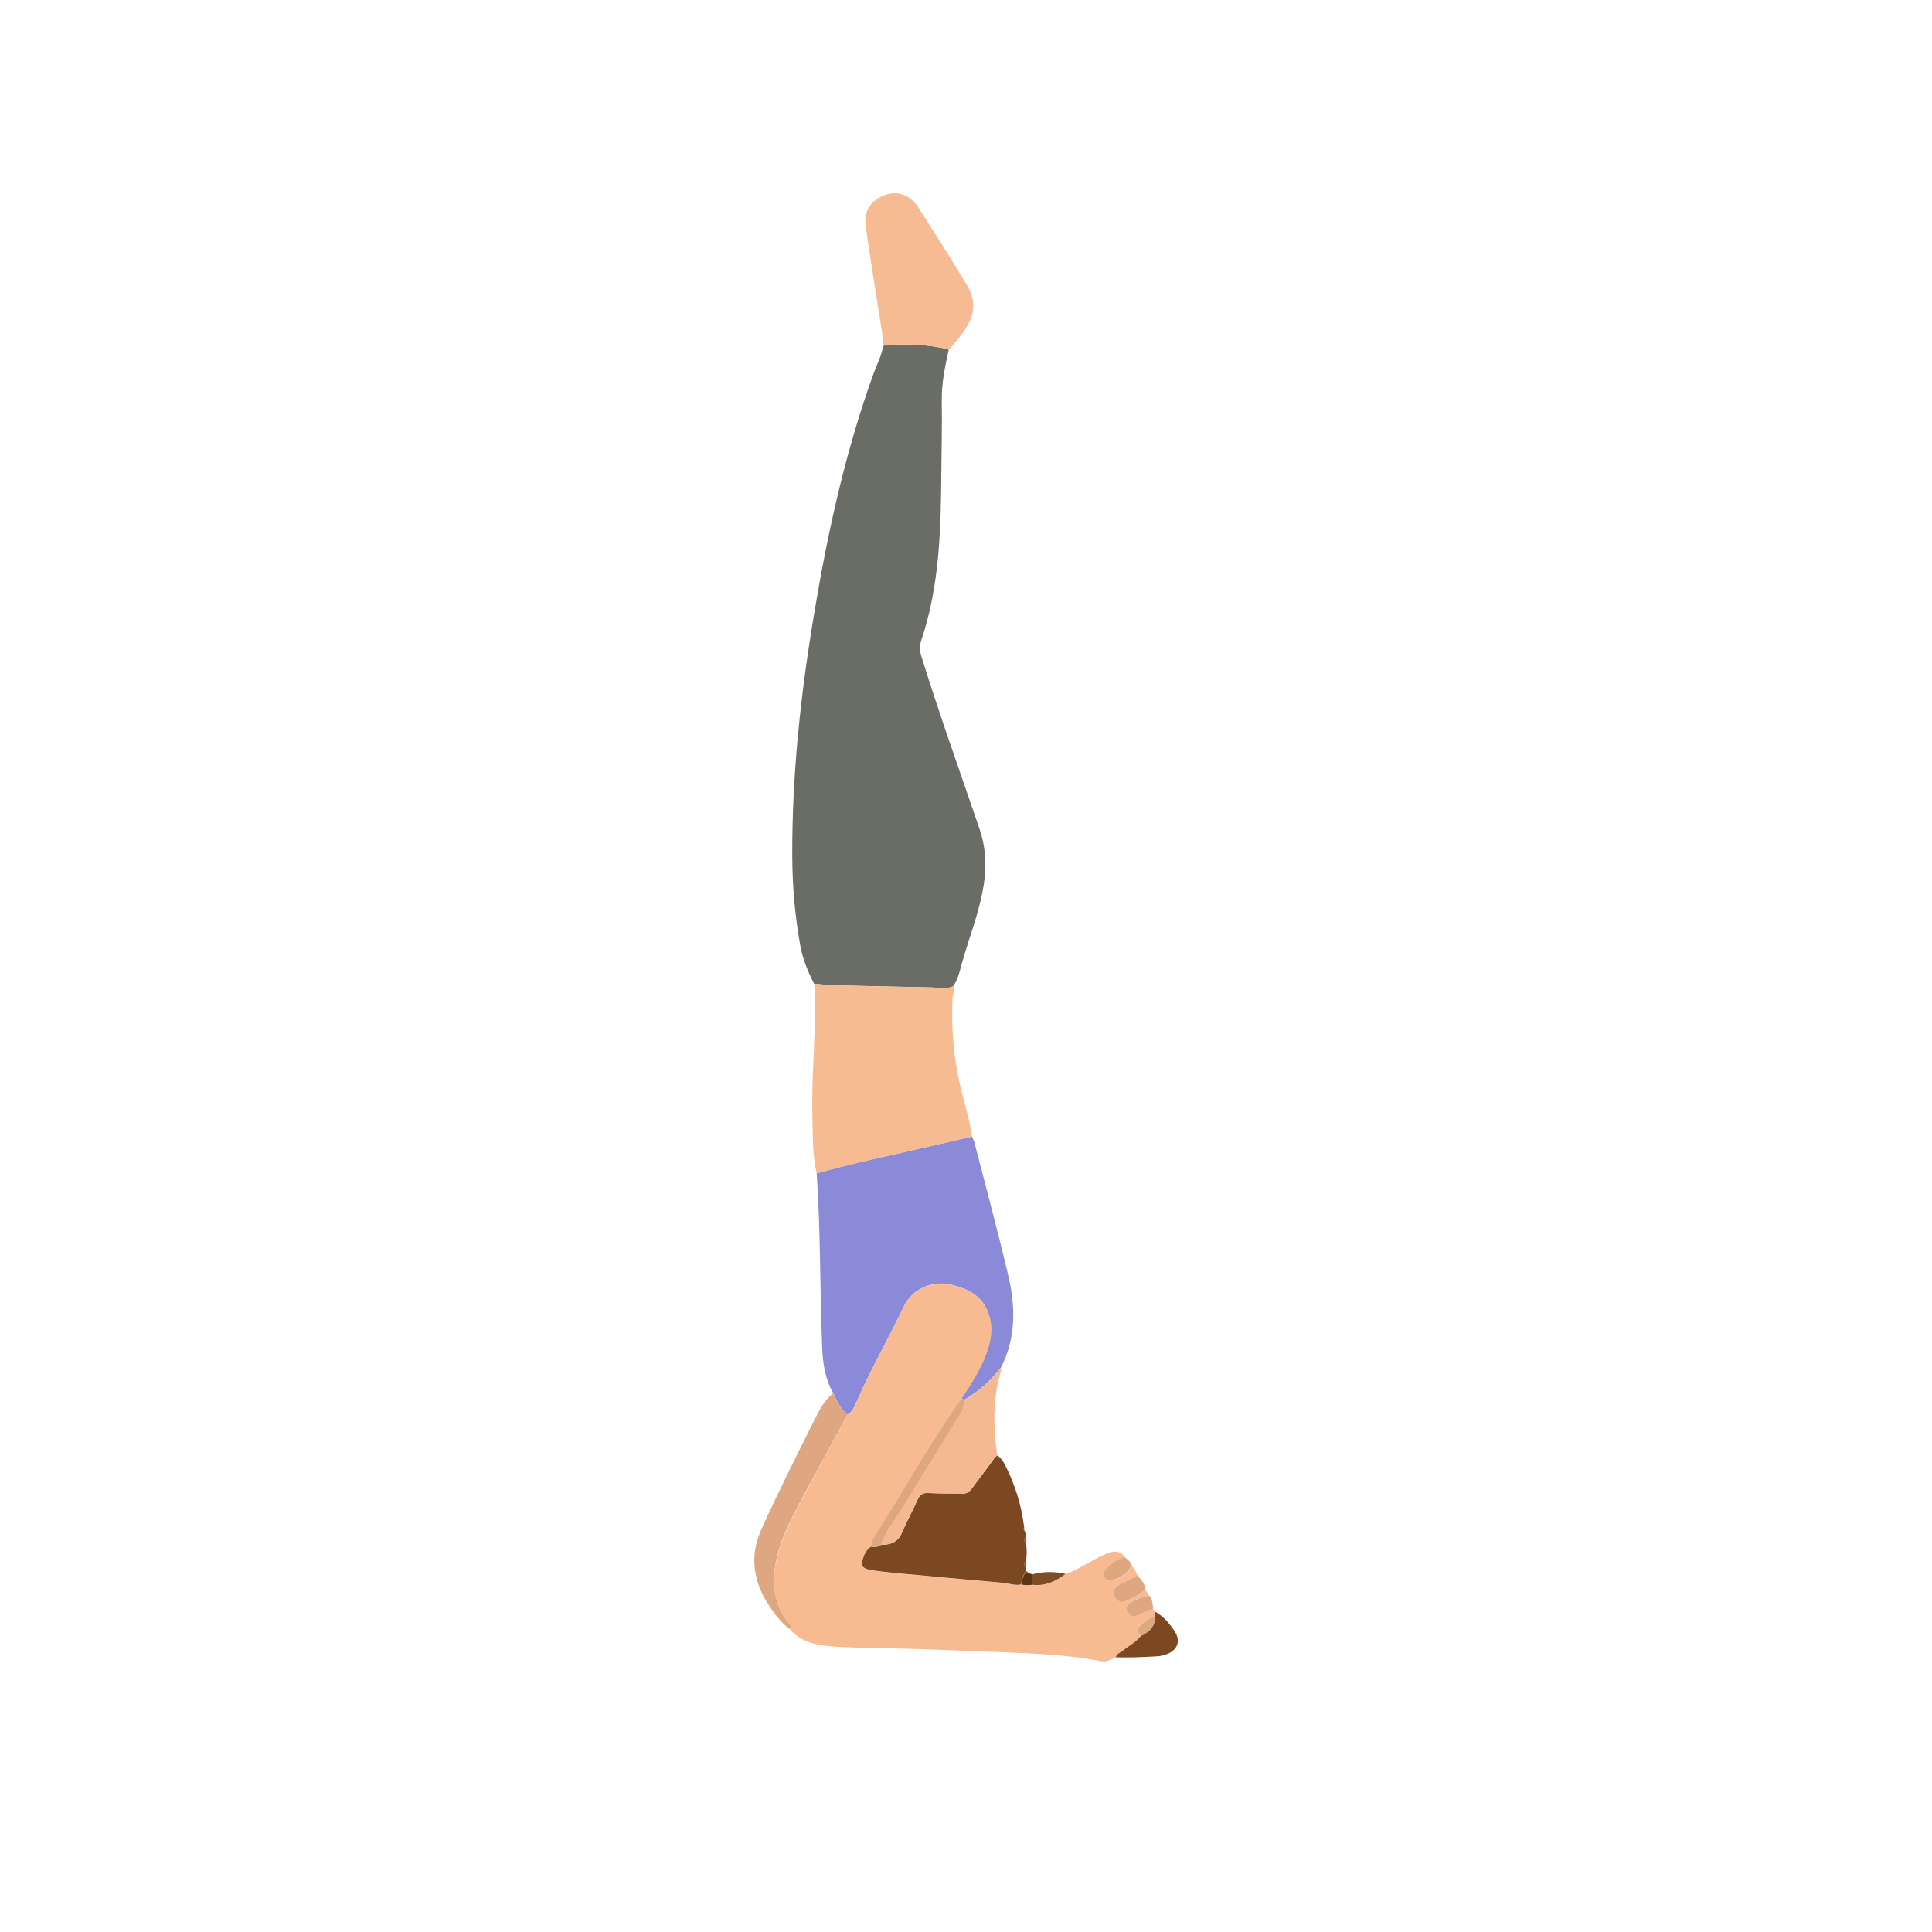
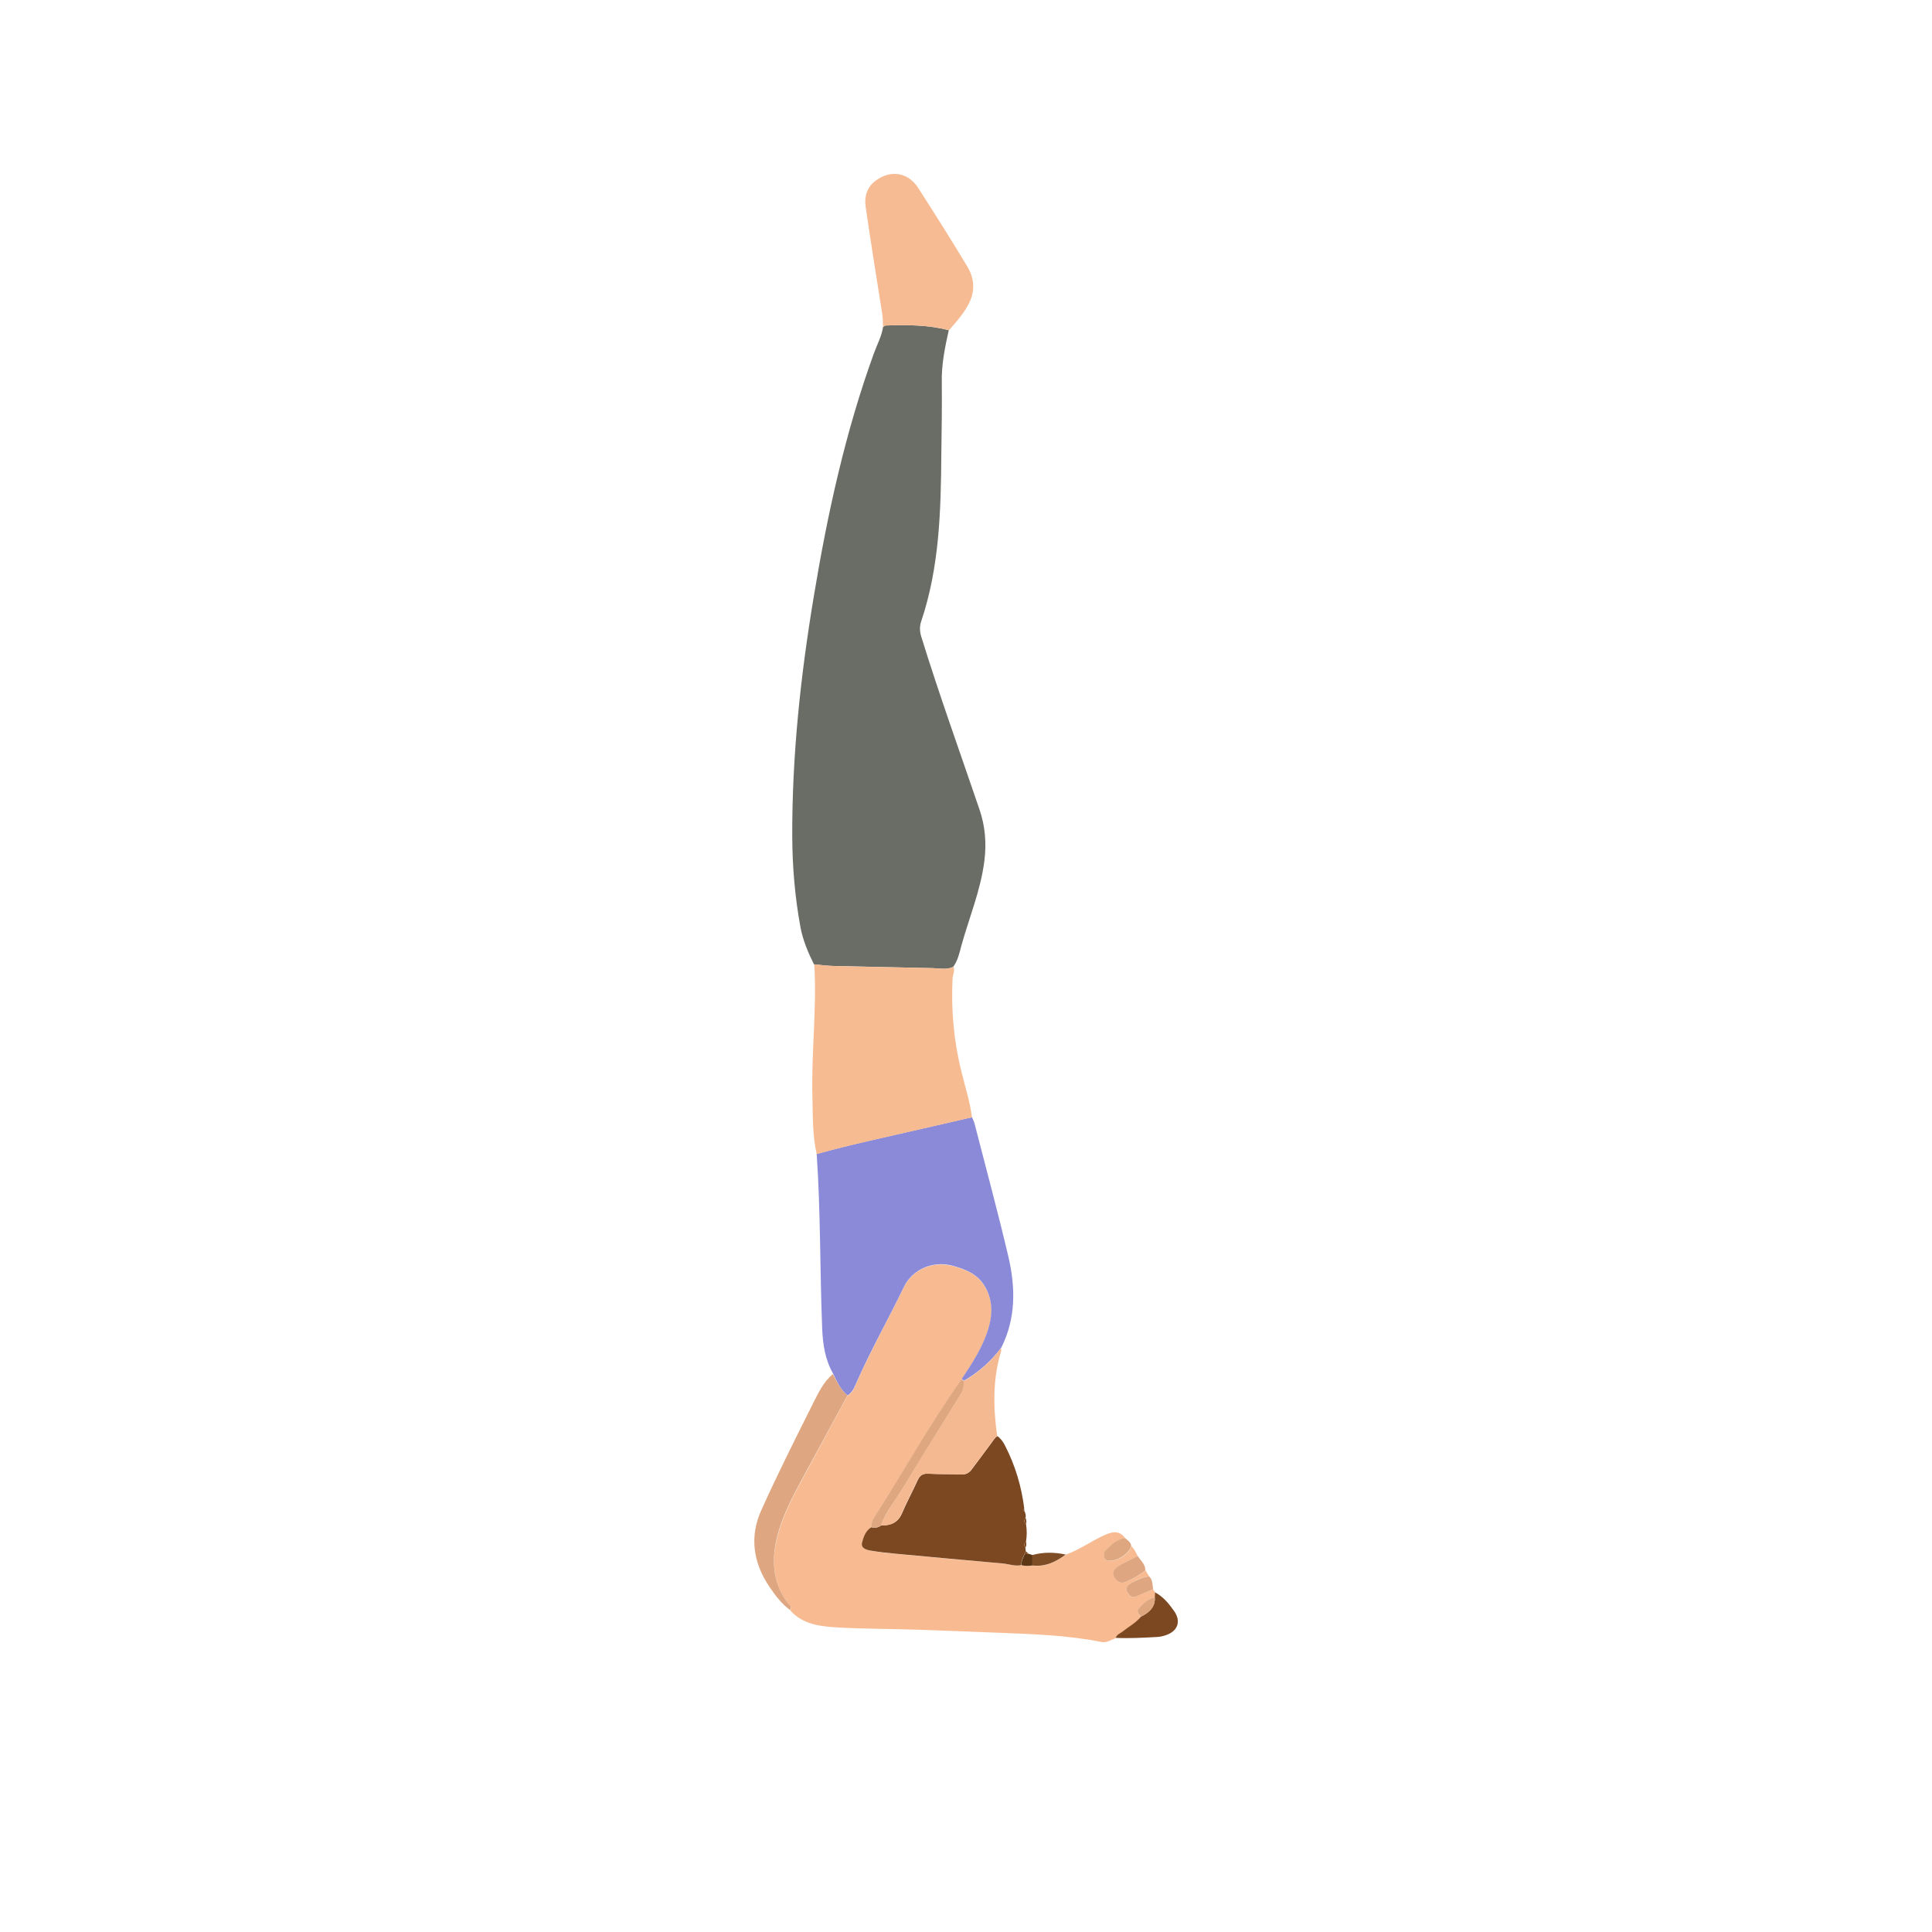
<svg xmlns="http://www.w3.org/2000/svg" width="500" height="500" viewBox="0 0 500 500" fill="none">
-   <path d="M228.528 89.633C228.175 92.03 226.996 94.152 226.171 96.43C218.785 116.782 214.188 137.801 210.652 159.095C207.195 179.8 204.956 200.583 205.034 221.602C205.073 229.46 205.741 237.239 207.156 244.939C207.784 248.318 209.12 251.5 210.652 254.565C212.342 254.722 214.031 254.958 215.76 254.997C224.246 255.193 232.732 255.35 241.218 255.547C243.065 255.586 244.911 256.058 246.679 255.233C247.858 253.622 248.29 251.736 248.762 249.889C250.805 242.503 253.83 235.353 254.773 227.652C255.323 223.174 254.969 218.773 253.476 214.452C248.408 199.561 243.065 184.789 238.429 169.781C237.997 168.406 237.957 167.07 238.429 165.734C243.143 151.709 243.497 137.133 243.615 122.557C243.694 116.31 243.811 110.063 243.733 103.816C243.654 99.259 244.558 94.859 245.54 90.459C240.158 89.044 234.657 89.044 229.157 89.241C229 89.241 228.764 89.516 228.528 89.633Z" fill="#6A6D66" />
-   <path d="M294.415 407.672C293.943 406.808 293.59 405.825 292.804 405.158C292.372 406.965 289.425 409.008 287.421 408.929C286.793 408.89 286.125 408.89 285.889 408.222C285.654 407.554 285.614 406.847 286.164 406.297C287.579 404.804 288.993 403.35 291.232 403.115C289.857 401.189 288.247 401.268 286.204 402.132C282.628 403.665 279.485 406.061 275.792 407.358C273.238 409.283 270.488 410.579 267.188 410.186C266.206 410.344 265.263 410.304 264.32 410.108C262.709 410.422 261.216 409.794 259.645 409.676C250.334 408.851 240.983 407.986 231.672 407.122C229.55 406.926 227.429 406.729 225.346 406.336C224.207 406.14 222.753 405.708 223.146 404.215C223.539 402.761 224.05 401.189 225.543 400.286C225.464 399.421 225.661 398.675 226.132 397.929C233.793 385.985 240.708 373.531 248.88 361.941C251.669 357.855 254.341 353.69 255.795 348.897C256.973 345.086 256.973 341.354 254.773 337.818C252.809 334.596 249.626 333.418 246.287 332.593C241.376 331.335 236.111 333.575 233.95 338.093C230.061 346.186 225.621 353.965 221.968 362.176C221.339 363.63 220.868 365.319 219.335 366.223C215.917 372.548 212.46 378.835 209.081 385.16C205.899 391.132 202.441 397.025 200.948 403.704C199.652 409.479 200.241 414.94 203.895 419.891C204.249 420.362 205.27 420.834 204.484 421.737C207.745 425.43 212.263 425.902 216.664 426.177C223.578 426.57 230.493 426.53 237.447 426.766C244.44 427.002 251.434 427.277 258.388 427.552C267.306 427.905 276.264 428.18 285.064 429.948C286.479 430.223 287.539 429.359 288.757 428.966C288.993 428.062 289.857 427.866 290.486 427.355C292.136 426.059 293.983 425.077 295.318 423.426C294.611 422.798 294.022 422.051 294.808 421.187C295.947 419.969 297.086 418.712 298.894 418.398C298.933 417.965 298.933 417.573 298.972 417.14C298.776 416.865 298.619 416.59 298.422 416.315C297.047 416.905 295.633 417.376 294.297 418.083C293 418.751 292.332 417.965 291.782 417.101C291.115 416.04 291.743 415.255 292.647 414.744C294.14 413.919 295.633 413.094 297.401 412.976C297.086 412.465 296.772 411.915 296.458 411.404C294.925 412.662 293.197 413.604 291.39 414.39C289.975 414.98 289.032 414.351 288.482 413.29C287.972 412.308 288.011 411.247 289.229 410.461C290.84 409.361 292.686 408.615 294.415 407.672Z" fill="#F7BA91" />
-   <path d="M219.335 366.143C220.867 365.2 221.299 363.511 221.967 362.096C225.621 353.885 230.06 346.106 233.95 338.013C236.111 333.534 241.375 331.255 246.286 332.512C249.626 333.377 252.808 334.555 254.773 337.738C256.934 341.274 256.934 345.006 255.794 348.817C254.34 353.61 251.669 357.775 248.879 361.861C249.076 362.018 249.272 362.175 249.469 362.332C253.28 360.132 256.501 357.264 259.134 353.767C262.945 346.185 262.827 338.209 260.98 330.273C258.269 318.722 255.166 307.289 252.219 295.817C252.062 295.228 251.787 294.678 251.551 294.128C247.269 295.11 242.986 296.092 238.743 297.075C229.589 299.196 220.396 301.121 211.359 303.636C212.381 318.644 212.184 333.691 212.774 348.699C212.931 352.824 213.52 356.871 215.642 360.564C216.624 362.607 217.528 364.689 219.335 366.143Z" fill="#8A8AD9" />
-   <path d="M211.36 303.675C220.396 301.161 229.59 299.236 238.744 297.114C243.026 296.132 247.269 295.15 251.552 294.168C251.041 290.16 249.784 286.31 248.841 282.421C246.837 274.484 246.13 266.43 246.523 258.259C246.562 257.237 247.191 256.294 246.759 255.233C244.991 256.058 243.144 255.587 241.298 255.548C232.811 255.351 224.325 255.233 215.839 254.998C214.15 254.958 212.421 254.723 210.731 254.565C211.439 266.116 209.906 277.667 210.26 289.217C210.378 294.089 210.26 298.922 211.36 303.675Z" fill="#F7BB92" />
-   <path d="M225.504 400.247C224.011 401.15 223.5 402.722 223.107 404.175C222.714 405.668 224.168 406.101 225.307 406.297C227.389 406.651 229.511 406.886 231.632 407.083C240.944 407.947 250.294 408.811 259.606 409.637C261.177 409.794 262.67 410.383 264.281 410.069C264.281 409.047 264.713 408.144 265.106 407.24C265.224 406.965 265.342 406.729 265.459 406.454C265.42 406.14 265.42 405.865 265.381 405.551C264.988 404.961 264.949 404.45 265.538 403.94C265.774 402.447 265.774 400.915 265.538 399.422C264.949 398.911 264.988 398.4 265.42 397.811C265.538 397.221 265.42 396.671 265.145 396.121C264.713 395.886 264.595 395.65 265.067 395.336C264.359 389.678 262.749 384.296 260.156 379.228C259.684 378.245 259.056 377.342 258.152 376.674C257.445 377.027 257.13 377.735 256.659 378.324C254.93 380.642 253.241 382.96 251.512 385.239C250.884 386.103 250.098 386.614 248.919 386.574C246.051 386.457 243.183 386.535 240.315 386.378C238.861 386.299 238.076 386.771 237.486 388.107C236.19 390.975 234.658 393.764 233.44 396.632C232.379 399.107 230.493 399.815 228.057 399.775C227.232 400.365 226.407 400.482 225.504 400.247Z" fill="#7B4821" />
-   <path d="M228.528 89.634C228.764 89.516 229 89.241 229.235 89.241C234.736 89.045 240.236 89.084 245.619 90.459C247.661 88.062 249.783 85.784 251.08 82.837C252.415 79.694 251.983 76.708 250.333 73.958C246.208 67.083 241.925 60.325 237.604 53.607C235.011 49.599 230.571 48.892 226.721 51.682C224.403 53.332 223.657 55.807 224.01 58.4C225.346 67.711 226.878 77.022 228.332 86.334C228.489 87.434 228.489 88.534 228.528 89.634Z" fill="#F7BB93" />
-   <path d="M227.979 399.812C230.415 399.852 232.3 399.145 233.361 396.669C234.579 393.762 236.111 391.012 237.408 388.144C237.997 386.808 238.783 386.337 240.237 386.415C243.105 386.572 245.973 386.494 248.841 386.612C250.019 386.651 250.805 386.101 251.434 385.276C253.162 382.997 254.891 380.679 256.58 378.361C257.013 377.772 257.366 377.065 258.073 376.711C257.052 369.286 256.855 361.939 259.095 354.671C259.173 354.435 259.095 354.12 259.055 353.885C256.423 357.381 253.202 360.249 249.391 362.45C249.391 363.55 249.391 364.61 248.762 365.593C243.576 373.922 238.351 382.251 233.283 390.698C231.515 393.644 229.197 396.394 227.979 399.812Z" fill="#F5B991" />
-   <path d="M219.335 366.143C217.528 364.689 216.624 362.607 215.563 360.604C213.049 362.646 211.752 365.593 210.338 368.343C205.781 377.458 201.184 386.573 197.019 395.845C193.916 402.72 194.937 409.478 199.141 415.685C200.634 417.885 202.245 420.046 204.445 421.657C205.231 420.754 204.17 420.243 203.855 419.811C200.202 414.9 199.652 409.399 200.909 403.624C202.402 396.906 205.859 391.052 209.041 385.08C212.46 378.755 215.917 372.469 219.335 366.143Z" fill="#DEA781" />
-   <path d="M298.933 417.1C298.893 417.532 298.893 417.925 298.854 418.357C299.011 420.478 297.832 422.168 295.318 423.346C293.982 424.997 292.096 425.979 290.486 427.275C289.896 427.747 288.993 427.982 288.757 428.886C292.332 429.043 295.868 428.847 299.443 428.65C300.268 428.611 301.093 428.415 301.84 428.14C304.826 427.079 305.69 424.604 303.883 421.971C302.547 420.046 301.054 418.239 298.933 417.1Z" fill="#7C4822" />
-   <path d="M294.415 407.67C292.687 408.613 290.84 409.359 289.19 410.459C287.972 411.245 287.933 412.306 288.443 413.288C288.993 414.31 289.976 414.977 291.351 414.388C293.197 413.602 294.887 412.66 296.419 411.402C296.419 409.791 295.201 408.849 294.415 407.67Z" fill="#DFA781" />
-   <path d="M291.193 403.074C288.993 403.31 287.539 404.803 286.125 406.257C285.575 406.807 285.614 407.514 285.85 408.182C286.086 408.889 286.754 408.889 287.382 408.889C289.386 408.967 292.332 406.885 292.765 405.117C292.686 404.096 291.822 403.664 291.193 403.074Z" fill="#DEA780" />
-   <path d="M297.4 412.975C295.672 413.132 294.139 413.957 292.647 414.743C291.743 415.253 291.114 416.039 291.782 417.1C292.332 417.964 293 418.75 294.297 418.082C295.632 417.414 297.047 416.903 298.422 416.314C298.265 415.135 298.343 413.878 297.4 412.975Z" fill="#DFA781" />
-   <path d="M267.188 410.146C270.488 410.539 273.238 409.243 275.792 407.318C272.924 406.689 270.056 406.65 267.188 407.435C267.149 408.339 267.188 409.243 267.188 410.146Z" fill="#7E4C25" />
-   <path d="M267.188 410.146C267.188 409.243 267.188 408.339 267.188 407.435C266.873 407.318 266.559 407.239 266.245 407.121C265.891 407.16 265.537 407.2 265.145 407.239C264.791 408.143 264.319 409.046 264.319 410.068C265.262 410.303 266.205 410.303 267.188 410.146Z" fill="#5D3615" />
-   <path d="M265.42 397.811C264.988 398.4 264.988 398.911 265.538 399.421C265.695 398.871 265.656 398.321 265.42 397.811Z" fill="#7E4C25" />
-   <path d="M265.538 403.938C264.949 404.409 264.988 404.959 265.381 405.548C265.695 405.038 265.656 404.488 265.538 403.938Z" fill="#7E4C25" />
-   <path d="M265.027 395.295C264.595 395.609 264.674 395.884 265.106 396.081C265.106 395.845 265.067 395.57 265.027 395.295Z" fill="#7E4C25" />
-   <path d="M265.105 407.239C265.459 407.2 265.812 407.16 266.205 407.121C265.969 406.885 265.694 406.689 265.459 406.453C265.341 406.728 265.223 406.964 265.105 407.239Z" fill="#7E4C25" />
-   <path d="M227.978 399.813C229.157 396.434 231.475 393.684 233.322 390.659C238.39 382.251 243.615 373.922 248.801 365.554C249.43 364.532 249.43 363.511 249.43 362.411C249.233 362.254 249.037 362.097 248.84 361.939C240.629 373.529 233.754 385.984 226.093 397.927C225.621 398.634 225.464 399.42 225.503 400.285C226.407 400.481 227.232 400.363 227.978 399.813Z" fill="#DEA780" />
-   <path d="M295.318 423.386C297.833 422.168 299.05 420.518 298.854 418.396C297.086 418.711 295.907 419.968 294.768 421.186C294.022 422.011 294.611 422.757 295.318 423.386Z" fill="#DFA780" />
+   <path d="M228.528 84.633C228.175 87.03 226.996 89.152 226.171 91.43C218.785 111.782 214.188 132.801 210.652 154.095C207.195 174.8 204.956 195.583 205.034 216.602C205.073 224.46 205.741 232.239 207.156 239.939C207.784 243.318 209.12 246.5 210.652 249.565C212.342 249.722 214.031 249.958 215.76 249.997C224.246 250.193 232.732 250.35 241.218 250.547C243.065 250.586 244.911 251.058 246.679 250.233C247.858 248.622 248.29 246.736 248.762 244.889C250.805 237.503 253.83 230.353 254.773 222.652C255.323 218.174 254.969 213.773 253.476 209.452C248.408 194.561 243.065 179.789 238.429 164.781C237.997 163.406 237.957 162.07 238.429 160.734C243.143 146.709 243.497 132.133 243.615 117.557C243.694 111.31 243.811 105.063 243.733 98.817C243.654 94.259 244.558 89.859 245.54 85.459C240.158 84.044 234.657 84.044 229.157 84.241C229 84.241 228.764 84.516 228.528 84.633Z" fill="#6A6D66" />
+   <path d="M294.415 402.672C293.943 401.808 293.59 400.825 292.804 400.158C292.372 401.965 289.425 404.008 287.421 403.929C286.793 403.89 286.125 403.89 285.889 403.222C285.654 402.554 285.614 401.847 286.164 401.297C287.579 399.804 288.993 398.35 291.232 398.115C289.857 396.189 288.247 396.268 286.204 397.132C282.628 398.665 279.485 401.061 275.792 402.358C273.238 404.283 270.488 405.579 267.188 405.186C266.206 405.344 265.263 405.304 264.32 405.108C262.709 405.422 261.216 404.794 259.645 404.676C250.334 403.851 240.983 402.986 231.672 402.122C229.55 401.926 227.429 401.729 225.346 401.336C224.207 401.14 222.753 400.708 223.146 399.215C223.539 397.761 224.05 396.189 225.543 395.286C225.464 394.421 225.661 393.675 226.132 392.929C233.793 380.985 240.708 368.531 248.88 356.941C251.669 352.855 254.341 348.69 255.795 343.897C256.973 340.086 256.973 336.354 254.773 332.818C252.809 329.596 249.626 328.418 246.287 327.593C241.376 326.335 236.111 328.575 233.95 333.093C230.061 341.186 225.621 348.965 221.968 357.176C221.339 358.63 220.868 360.319 219.335 361.223C215.917 367.548 212.46 373.835 209.081 380.16C205.899 386.132 202.441 392.025 200.948 398.704C199.652 404.479 200.241 409.94 203.895 414.891C204.249 415.362 205.27 415.834 204.484 416.737C207.745 420.43 212.263 420.902 216.664 421.177C223.578 421.57 230.493 421.53 237.447 421.766C244.44 422.002 251.434 422.277 258.388 422.552C267.306 422.905 276.264 423.18 285.064 424.948C286.479 425.223 287.539 424.359 288.757 423.966C288.993 423.062 289.857 422.866 290.486 422.355C292.136 421.059 293.983 420.077 295.318 418.426C294.611 417.798 294.022 417.051 294.808 416.187C295.947 414.969 297.086 413.712 298.894 413.398C298.933 412.965 298.933 412.573 298.972 412.14C298.776 411.865 298.619 411.59 298.422 411.315C297.047 411.905 295.633 412.376 294.297 413.083C293 413.751 292.332 412.965 291.782 412.101C291.115 411.04 291.743 410.255 292.647 409.744C294.14 408.919 295.633 408.094 297.401 407.976C297.086 407.465 296.772 406.915 296.458 406.404C294.925 407.662 293.197 408.604 291.39 409.39C289.975 409.98 289.032 409.351 288.482 408.29C287.972 407.308 288.011 406.247 289.229 405.461C290.84 404.361 292.686 403.615 294.415 402.672Z" fill="#F7BA91" />
+   <path d="M219.335 361.144C220.867 360.201 221.299 358.512 221.967 357.097C225.621 348.886 230.06 341.107 233.95 333.014C236.111 328.535 241.375 326.256 246.286 327.513C249.626 328.378 252.808 329.556 254.773 332.739C256.934 336.275 256.934 340.007 255.794 343.818C254.34 348.611 251.669 352.776 248.879 356.862C249.076 357.019 249.272 357.176 249.469 357.333C253.28 355.133 256.501 352.265 259.134 348.768C262.945 341.186 262.827 333.21 260.98 325.274C258.269 313.723 255.166 302.29 252.219 290.818C252.062 290.229 251.787 289.679 251.551 289.129C247.269 290.111 242.986 291.093 238.743 292.076C229.589 294.197 220.396 296.122 211.359 298.637C212.381 313.645 212.184 328.692 212.774 343.7C212.931 347.825 213.52 351.872 215.642 355.565C216.624 357.608 217.528 359.69 219.335 361.144Z" fill="#8A8AD9" />
+   <path d="M211.36 298.675C220.396 296.16 229.59 294.235 238.744 292.113C243.026 291.131 247.269 290.149 251.552 289.167C251.041 285.159 249.784 281.309 248.841 277.42C246.837 269.484 246.13 261.429 246.523 253.258C246.562 252.236 247.191 251.293 246.759 250.232C244.991 251.057 243.144 250.586 241.298 250.547C232.811 250.35 224.325 250.232 215.839 249.997C214.15 249.957 212.421 249.722 210.731 249.564C211.439 261.115 209.906 272.666 210.26 284.217C210.378 289.088 210.26 293.921 211.36 298.675Z" fill="#F7BB92" />
+   <path d="M225.504 395.247C224.011 396.15 223.5 397.722 223.107 399.175C222.714 400.668 224.168 401.101 225.307 401.297C227.389 401.651 229.511 401.886 231.632 402.083C240.944 402.947 250.294 403.811 259.606 404.637C261.177 404.794 262.67 405.383 264.281 405.069C264.281 404.047 264.713 403.144 265.106 402.24C265.224 401.965 265.342 401.729 265.459 401.454C265.42 401.14 265.42 400.865 265.381 400.551C264.988 399.961 264.949 399.45 265.538 398.94C265.774 397.447 265.774 395.915 265.538 394.422C264.949 393.911 264.988 393.4 265.42 392.811C265.538 392.221 265.42 391.671 265.145 391.121C264.713 390.886 264.595 390.65 265.067 390.336C264.359 384.678 262.749 379.296 260.156 374.228C259.684 373.245 259.056 372.342 258.152 371.674C257.445 372.027 257.13 372.735 256.659 373.324C254.93 375.642 253.241 377.96 251.512 380.239C250.884 381.103 250.098 381.614 248.919 381.574C246.051 381.457 243.183 381.535 240.315 381.378C238.861 381.299 238.076 381.771 237.486 383.107C236.19 385.975 234.658 388.764 233.44 391.632C232.379 394.107 230.493 394.815 228.057 394.775C227.232 395.365 226.407 395.482 225.504 395.247Z" fill="#7B4821" />
+   <path d="M228.528 84.634C228.764 84.516 229 84.241 229.235 84.241C234.736 84.045 240.236 84.084 245.619 85.459C247.661 83.062 249.783 80.784 251.08 77.837C252.415 74.694 251.983 71.708 250.333 68.958C246.208 62.083 241.925 55.325 237.604 48.607C235.011 44.599 230.571 43.892 226.721 46.682C224.403 48.332 223.656 50.807 224.01 53.4C225.346 62.711 226.878 72.022 228.332 81.334C228.489 82.434 228.489 83.534 228.528 84.634Z" fill="#F7BB93" />
+   <path d="M227.979 394.812C230.415 394.852 232.3 394.145 233.361 391.669C234.579 388.762 236.111 386.012 237.408 383.144C237.997 381.808 238.783 381.337 240.237 381.415C243.105 381.572 245.973 381.494 248.841 381.612C250.019 381.651 250.805 381.101 251.434 380.276C253.162 377.997 254.891 375.679 256.58 373.361C257.013 372.772 257.366 372.065 258.073 371.711C257.052 364.286 256.855 356.939 259.095 349.671C259.173 349.435 259.095 349.12 259.055 348.885C256.423 352.381 253.202 355.249 249.391 357.45C249.391 358.55 249.391 359.61 248.762 360.593C243.576 368.922 238.351 377.251 233.283 385.698C231.515 388.644 229.197 391.394 227.979 394.812Z" fill="#F5B991" />
+   <path d="M219.335 361.143C217.528 359.689 216.624 357.607 215.563 355.604C213.049 357.646 211.752 360.593 210.338 363.343C205.781 372.458 201.184 381.573 197.019 390.845C193.916 397.72 194.937 404.478 199.141 410.685C200.634 412.885 202.245 415.046 204.445 416.657C205.231 415.754 204.17 415.243 203.855 414.811C200.202 409.9 199.652 404.399 200.909 398.624C202.402 391.906 205.859 386.052 209.041 380.08C212.46 373.755 215.917 367.469 219.335 361.143Z" fill="#DEA781" />
+   <path d="M298.933 412.1C298.893 412.532 298.893 412.925 298.854 413.357C299.011 415.478 297.832 417.168 295.318 418.346C293.982 419.997 292.096 420.979 290.486 422.275C289.896 422.747 288.993 422.982 288.757 423.886C292.332 424.043 295.868 423.847 299.443 423.65C300.268 423.611 301.093 423.415 301.84 423.14C304.826 422.079 305.69 419.604 303.883 416.971C302.547 415.046 301.054 413.239 298.933 412.1Z" fill="#7C4822" />
+   <path d="M294.415 402.67C292.687 403.613 290.84 404.359 289.19 405.459C287.972 406.245 287.933 407.306 288.443 408.288C288.993 409.31 289.976 409.977 291.351 409.388C293.197 408.602 294.887 407.66 296.419 406.402C296.419 404.791 295.201 403.849 294.415 402.67Z" fill="#DFA781" />
+   <path d="M291.193 398.074C288.993 398.31 287.539 399.803 286.125 401.257C285.575 401.807 285.614 402.514 285.85 403.182C286.086 403.889 286.754 403.889 287.382 403.889C289.386 403.967 292.332 401.885 292.765 400.117C292.686 399.096 291.822 398.664 291.193 398.074Z" fill="#DEA780" />
+   <path d="M297.4 407.975C295.672 408.132 294.139 408.957 292.647 409.743C291.743 410.253 291.114 411.039 291.782 412.1C292.332 412.964 293 413.75 294.297 413.082C295.632 412.414 297.047 411.903 298.422 411.314C298.265 410.135 298.343 408.878 297.4 407.975Z" fill="#DFA781" />
+   <path d="M267.188 405.146C270.488 405.539 273.238 404.243 275.792 402.318C272.924 401.689 270.056 401.65 267.188 402.435C267.149 403.339 267.188 404.243 267.188 405.146Z" fill="#7E4C25" />
+   <path d="M267.188 405.146C267.188 404.243 267.188 403.339 267.188 402.435C266.873 402.318 266.559 402.239 266.245 402.121C265.891 402.16 265.537 402.2 265.145 402.239C264.791 403.143 264.319 404.046 264.319 405.068C265.262 405.303 266.205 405.303 267.188 405.146Z" fill="#5D3615" />
+   <path d="M265.42 392.811C264.988 393.4 264.988 393.911 265.538 394.421C265.695 393.871 265.656 393.321 265.42 392.811Z" fill="#7E4C25" />
+   <path d="M265.538 398.938C264.949 399.409 264.988 399.959 265.381 400.548C265.695 400.038 265.656 399.488 265.538 398.938Z" fill="#7E4C25" />
+   <path d="M265.027 390.295C264.595 390.609 264.674 390.884 265.106 391.081C265.106 390.845 265.067 390.57 265.027 390.295Z" fill="#7E4C25" />
+   <path d="M265.105 402.239C265.459 402.2 265.812 402.16 266.205 402.121C265.969 401.885 265.694 401.689 265.459 401.453C265.341 401.728 265.223 401.964 265.105 402.239Z" fill="#7E4C25" />
+   <path d="M227.978 394.813C229.157 391.434 231.475 388.684 233.322 385.659C238.39 377.251 243.615 368.922 248.801 360.554C249.43 359.532 249.43 358.511 249.43 357.411C249.233 357.254 249.037 357.097 248.84 356.939C240.629 368.529 233.754 380.984 226.093 392.927C225.621 393.634 225.464 394.42 225.503 395.285C226.407 395.481 227.232 395.363 227.978 394.813Z" fill="#DEA780" />
+   <path d="M295.318 418.386C297.833 417.168 299.05 415.518 298.854 413.396C297.086 413.711 295.907 414.968 294.768 416.186C294.022 417.011 294.611 417.757 295.318 418.386Z" fill="#DFA780" />
</svg>
